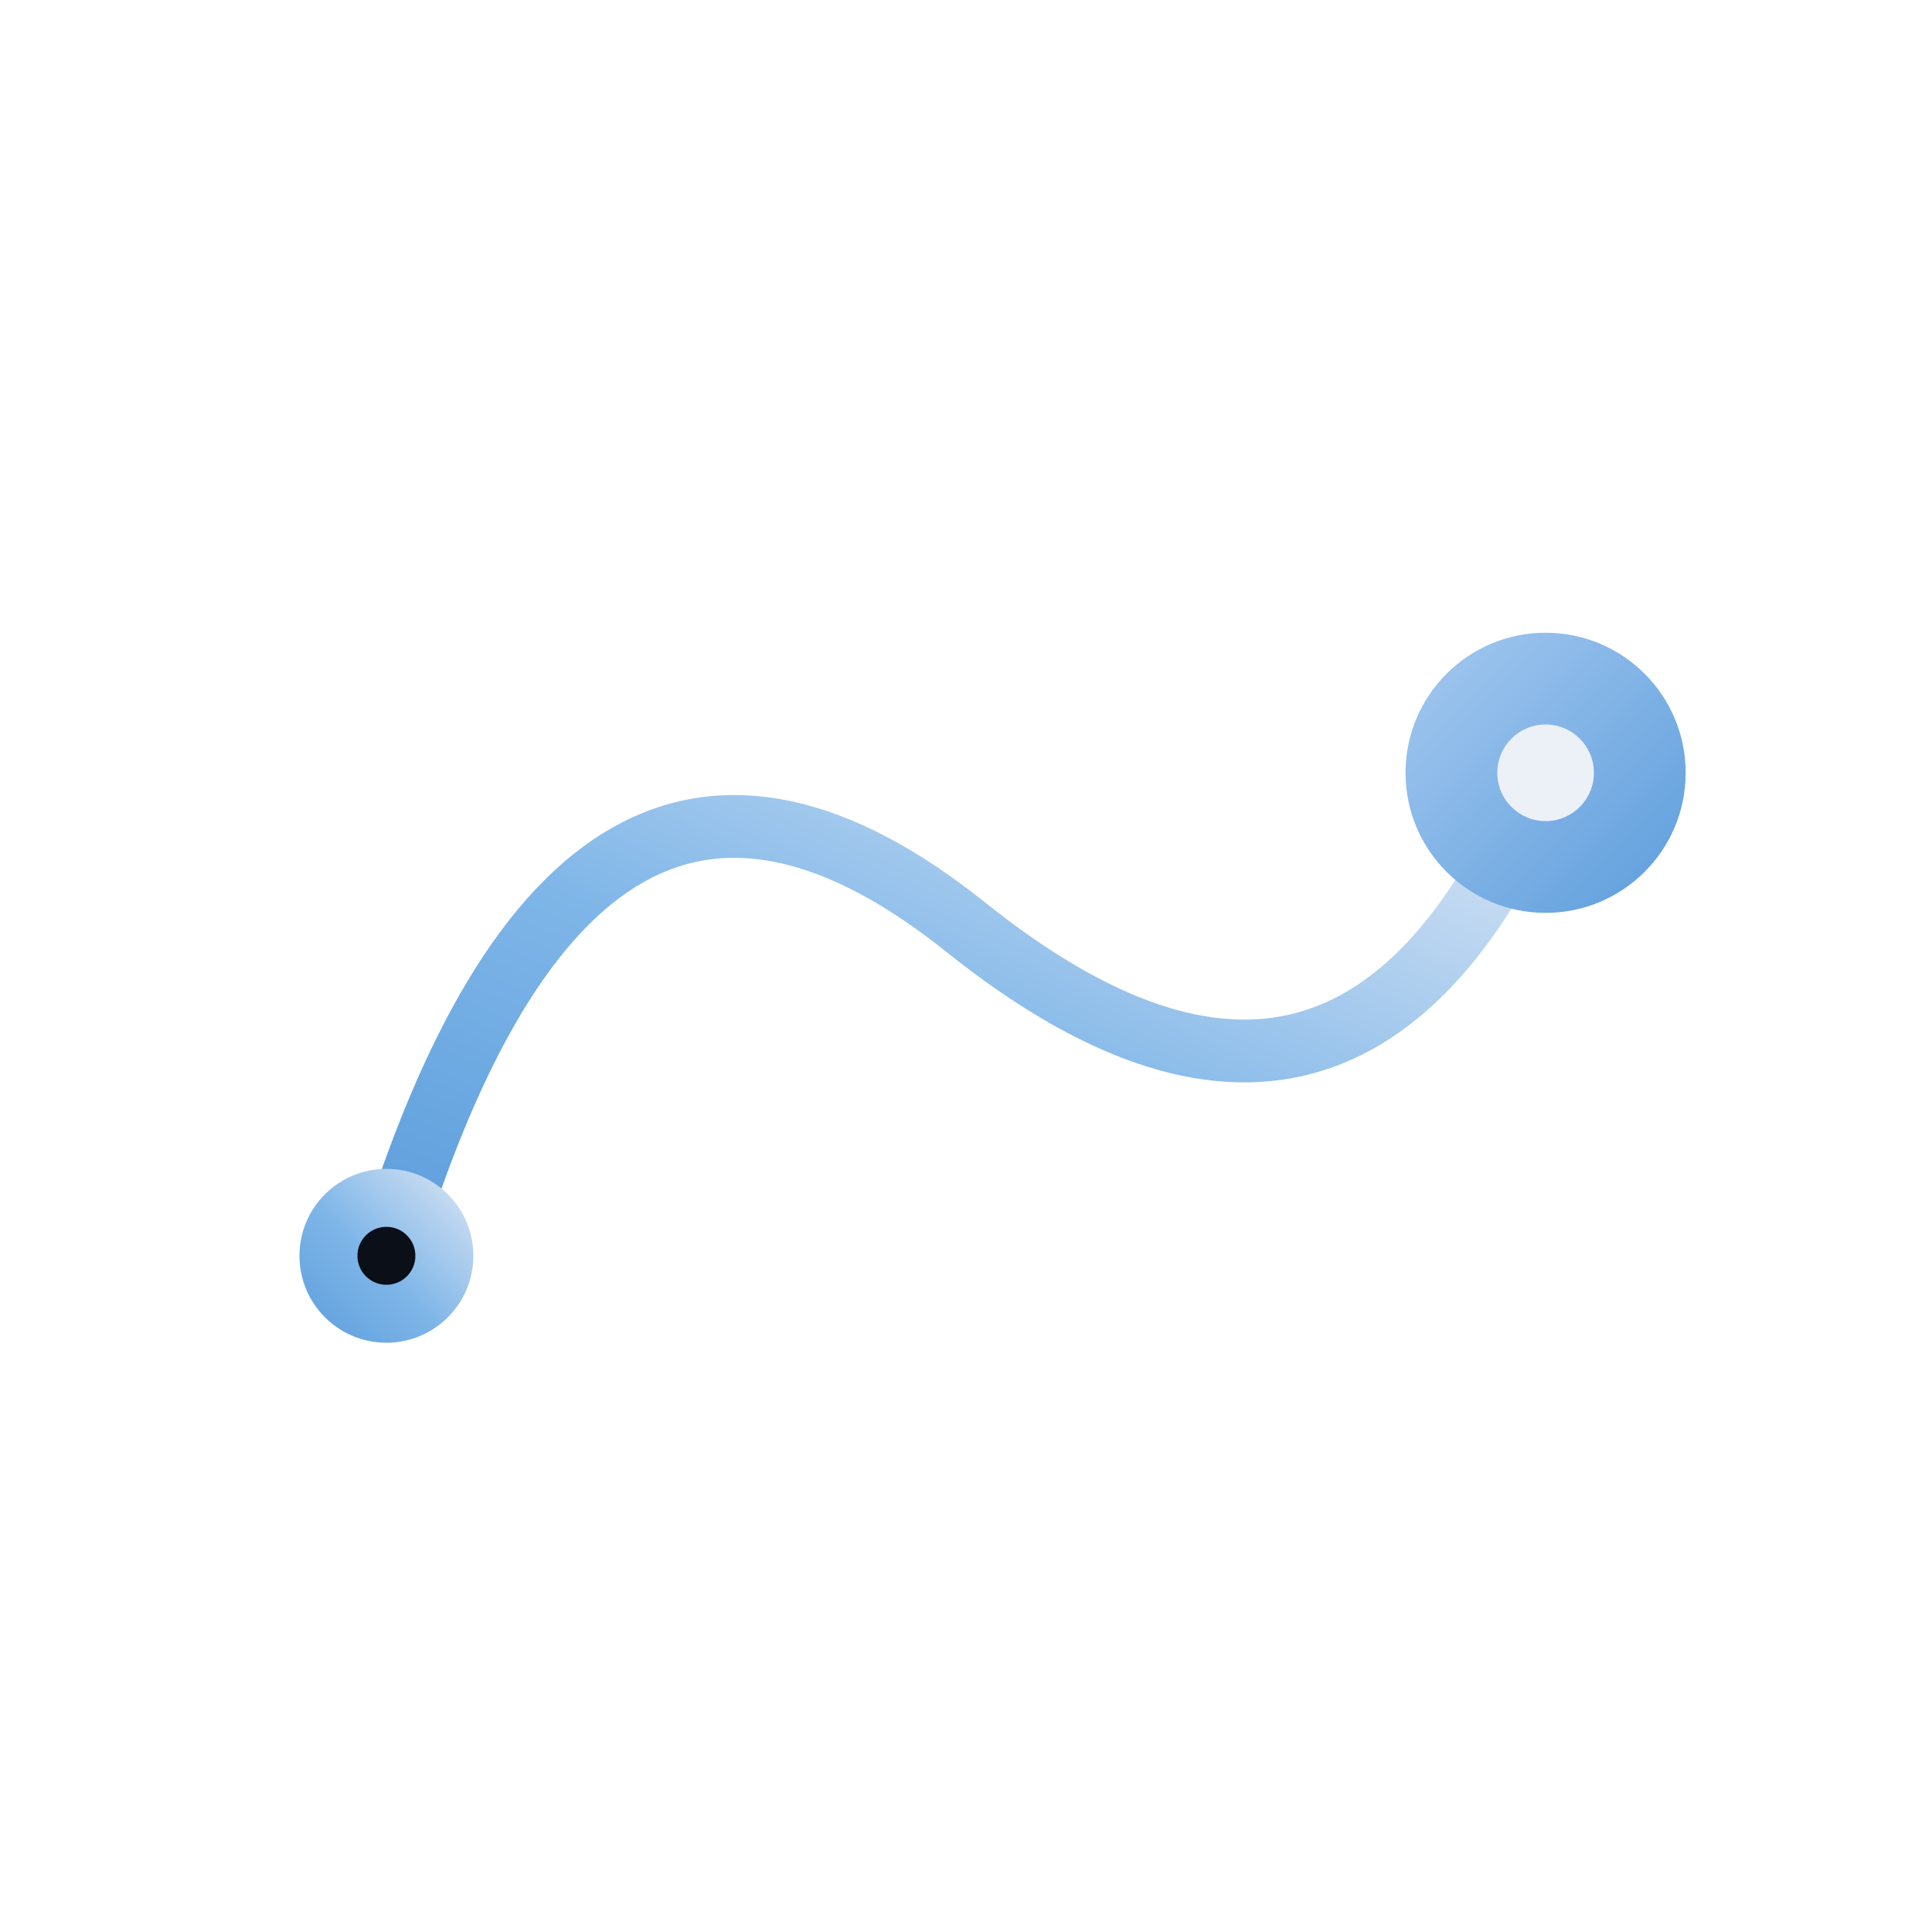
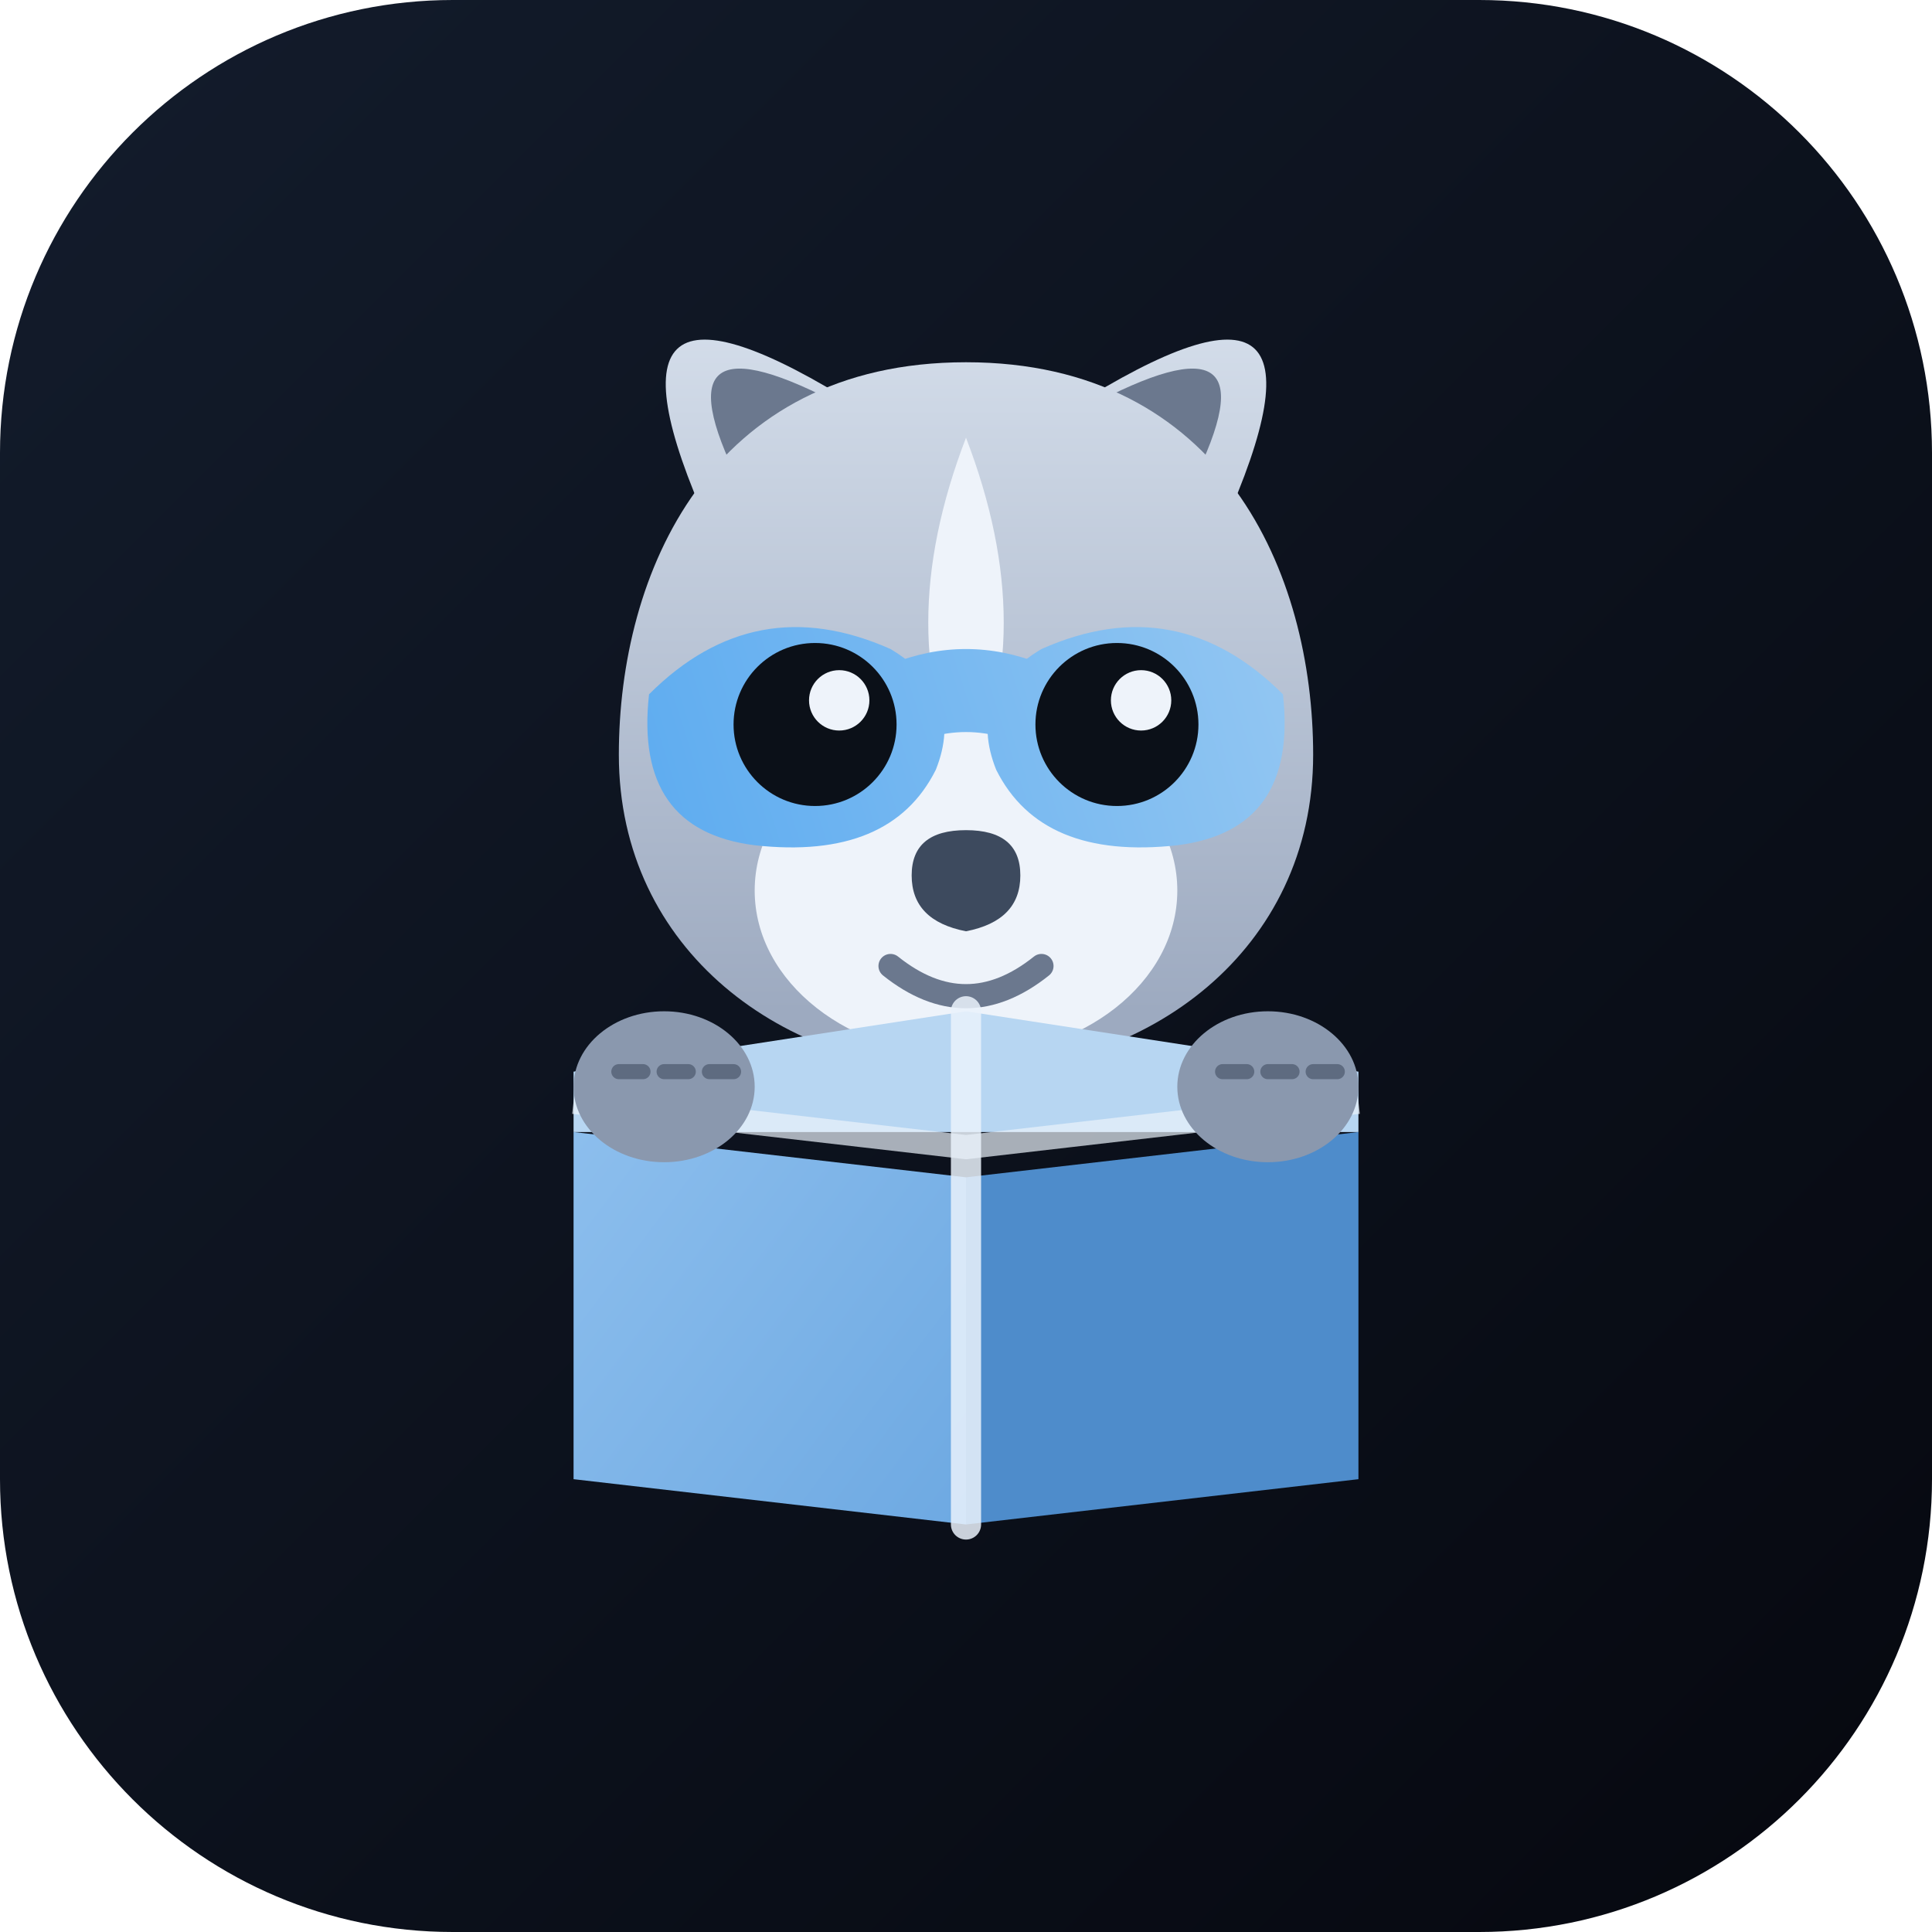
- <svg xmlns="http://www.w3.org/2000/svg" viewBox="0 0 100 100" fill="none" aria-hidden="true">
+ <svg xmlns="http://www.w3.org/2000/svg" viewBox="0 0 64 64" fill="none" role="img" aria-label="LocateFlow">
  <defs>
-     <linearGradient id="lf-foil" x1="0" y1="1" x2="1" y2="0">
-       <stop offset="0%" stop-color="#5C9DDC" />
-       <stop offset="45%" stop-color="#7FB6E8" />
-       <stop offset="100%" stop-color="#DDE7F5" />
-     </linearGradient>
-     <linearGradient id="lf-rose" x1="0" y1="0" x2="1" y2="1">
-       <stop offset="0%" stop-color="#A5C9F0" />
-       <stop offset="100%" stop-color="#5C9DDC" />
+     <linearGradient id="fv-bg" x1="0" y1="0" x2="64" y2="64" gradientUnits="userSpaceOnUse">
+       <stop offset="0%" stop-color="#131C2C" />
+       <stop offset="100%" stop-color="#06080F" />
    </linearGradient>
  </defs>
-   <path d="M20 65 Q 30 32, 50 48 T 80 40" stroke="url(#lf-foil)" stroke-width="3.25" fill="none" stroke-linecap="round" />
-   <circle cx="20" cy="65" r="4.5" fill="url(#lf-foil)" />
-   <circle cx="20" cy="65" r="1.5" fill="#0A0F18" />
-   <circle cx="80" cy="40" r="7.25" fill="url(#lf-rose)" />
-   <circle cx="80" cy="40" r="2.5" fill="#ECF1F8" />
+   <rect width="64" height="64" rx="15" fill="url(#fv-bg)" />
+   <g transform="translate(7 5.5) scale(0.5)">
+     <defs>
+       <linearGradient id="ic-mask" x1="22" y1="44" x2="78" y2="26" gradientUnits="userSpaceOnUse">
+         <stop offset="0%" stop-color="#56A8F0" />
+         <stop offset="100%" stop-color="#9CCBF2" />
+       </linearGradient>
+       <linearGradient id="ic-fur" x1="50" y1="6" x2="50" y2="56" gradientUnits="userSpaceOnUse">
+         <stop offset="0%" stop-color="#D9E2EE" />
+         <stop offset="100%" stop-color="#9DAAC0" />
+       </linearGradient>
+       <linearGradient id="ic-box" x1="26" y1="56" x2="74" y2="92" gradientUnits="userSpaceOnUse">
+         <stop offset="0%" stop-color="#8FC0EE" />
+         <stop offset="100%" stop-color="#5C9DDC" />
+       </linearGradient>
+     </defs>
+     <path d="M33 24 Q24 4 43 16 Q40 22 33 24 Z" fill="url(#ic-fur)" />
+     <path d="M67 24 Q76 4 57 16 Q60 22 67 24 Z" fill="url(#ic-fur)" />
+     <path d="M35 21 Q29 9 42 16 Q39 19 35 21 Z" fill="#6B788E" />
+     <path d="M65 21 Q71 9 58 16 Q61 19 65 21 Z" fill="#6B788E" />
+     <path d="M50 13 C33 13 27 27 27 39 C27 52 38 60 50 60 C62 60 73 52 73 39 C73 27 67 13 50 13 Z" fill="url(#ic-fur)" />
+     <path d="M50 18 Q45 31 50 41 Q55 31 50 18 Z" fill="#EEF3FA" />
+     <ellipse cx="50" cy="48" rx="14" ry="11" fill="#EEF3FA" />
+     <g fill="url(#ic-mask)">
+       <path d="M29 35 Q36 28 45 32 Q50 35 48 40 Q45 46 36 45 Q28 44 29 35 Z" />
+       <path d="M71 35 Q64 28 55 32 Q50 35 52 40 Q55 46 64 45 Q72 44 71 35 Z" />
+       <path d="M45 33 Q50 31 55 33 L55 39 Q50 36 45 39 Z" />
+     </g>
+     <circle cx="40" cy="37" r="5.4" fill="#0B1018" />
+     <circle cx="60" cy="37" r="5.4" fill="#0B1018" />
+     <circle cx="41.6" cy="35.4" r="2" fill="#EEF3FA" />
+     <circle cx="61.6" cy="35.4" r="2" fill="#EEF3FA" />
+     <path d="M50 44 q-3.6 0 -3.6 3 q0 3 3.6 3.7 q3.6 -0.7 3.6 -3.7 q0 -3 -3.6 -3 z" fill="#3D4A5E" />
+     <path d="M45 53 q5 4 10 0" stroke="#6B788E" stroke-width="1.6" fill="none" stroke-linecap="round" />
+     <path d="M24 60 L50 56 L76 60 L76 64 L24 64 Z" fill="#B7D6F2" />
+     <path d="M24 64 L50 67 L50 90 L24 87 Z" fill="url(#ic-box)" />
+     <path d="M76 64 L50 67 L50 90 L76 87 Z" fill="#4E8CCB" />
+     <path d="M50 56 L50 90" stroke="#EAF2FB" stroke-width="2" stroke-linecap="round" opacity="0.85" />
+     <path d="M24 62 L50 65 L76 62" stroke="#EAF2FB" stroke-width="1.6" fill="none" opacity="0.7" />
+     <ellipse cx="30" cy="61" rx="6" ry="5" fill="#8A98AE" />
+     <ellipse cx="70" cy="61" rx="6" ry="5" fill="#8A98AE" />
+     <path d="M27 60 l1.6 0 M30 60 l1.6 0 M33 60 l1.6 0" stroke="#5E6B80" stroke-width="1" stroke-linecap="round" />
+     <path d="M67 60 l1.6 0 M70 60 l1.6 0 M73 60 l1.6 0" stroke="#5E6B80" stroke-width="1" stroke-linecap="round" />
+   </g>
</svg>
